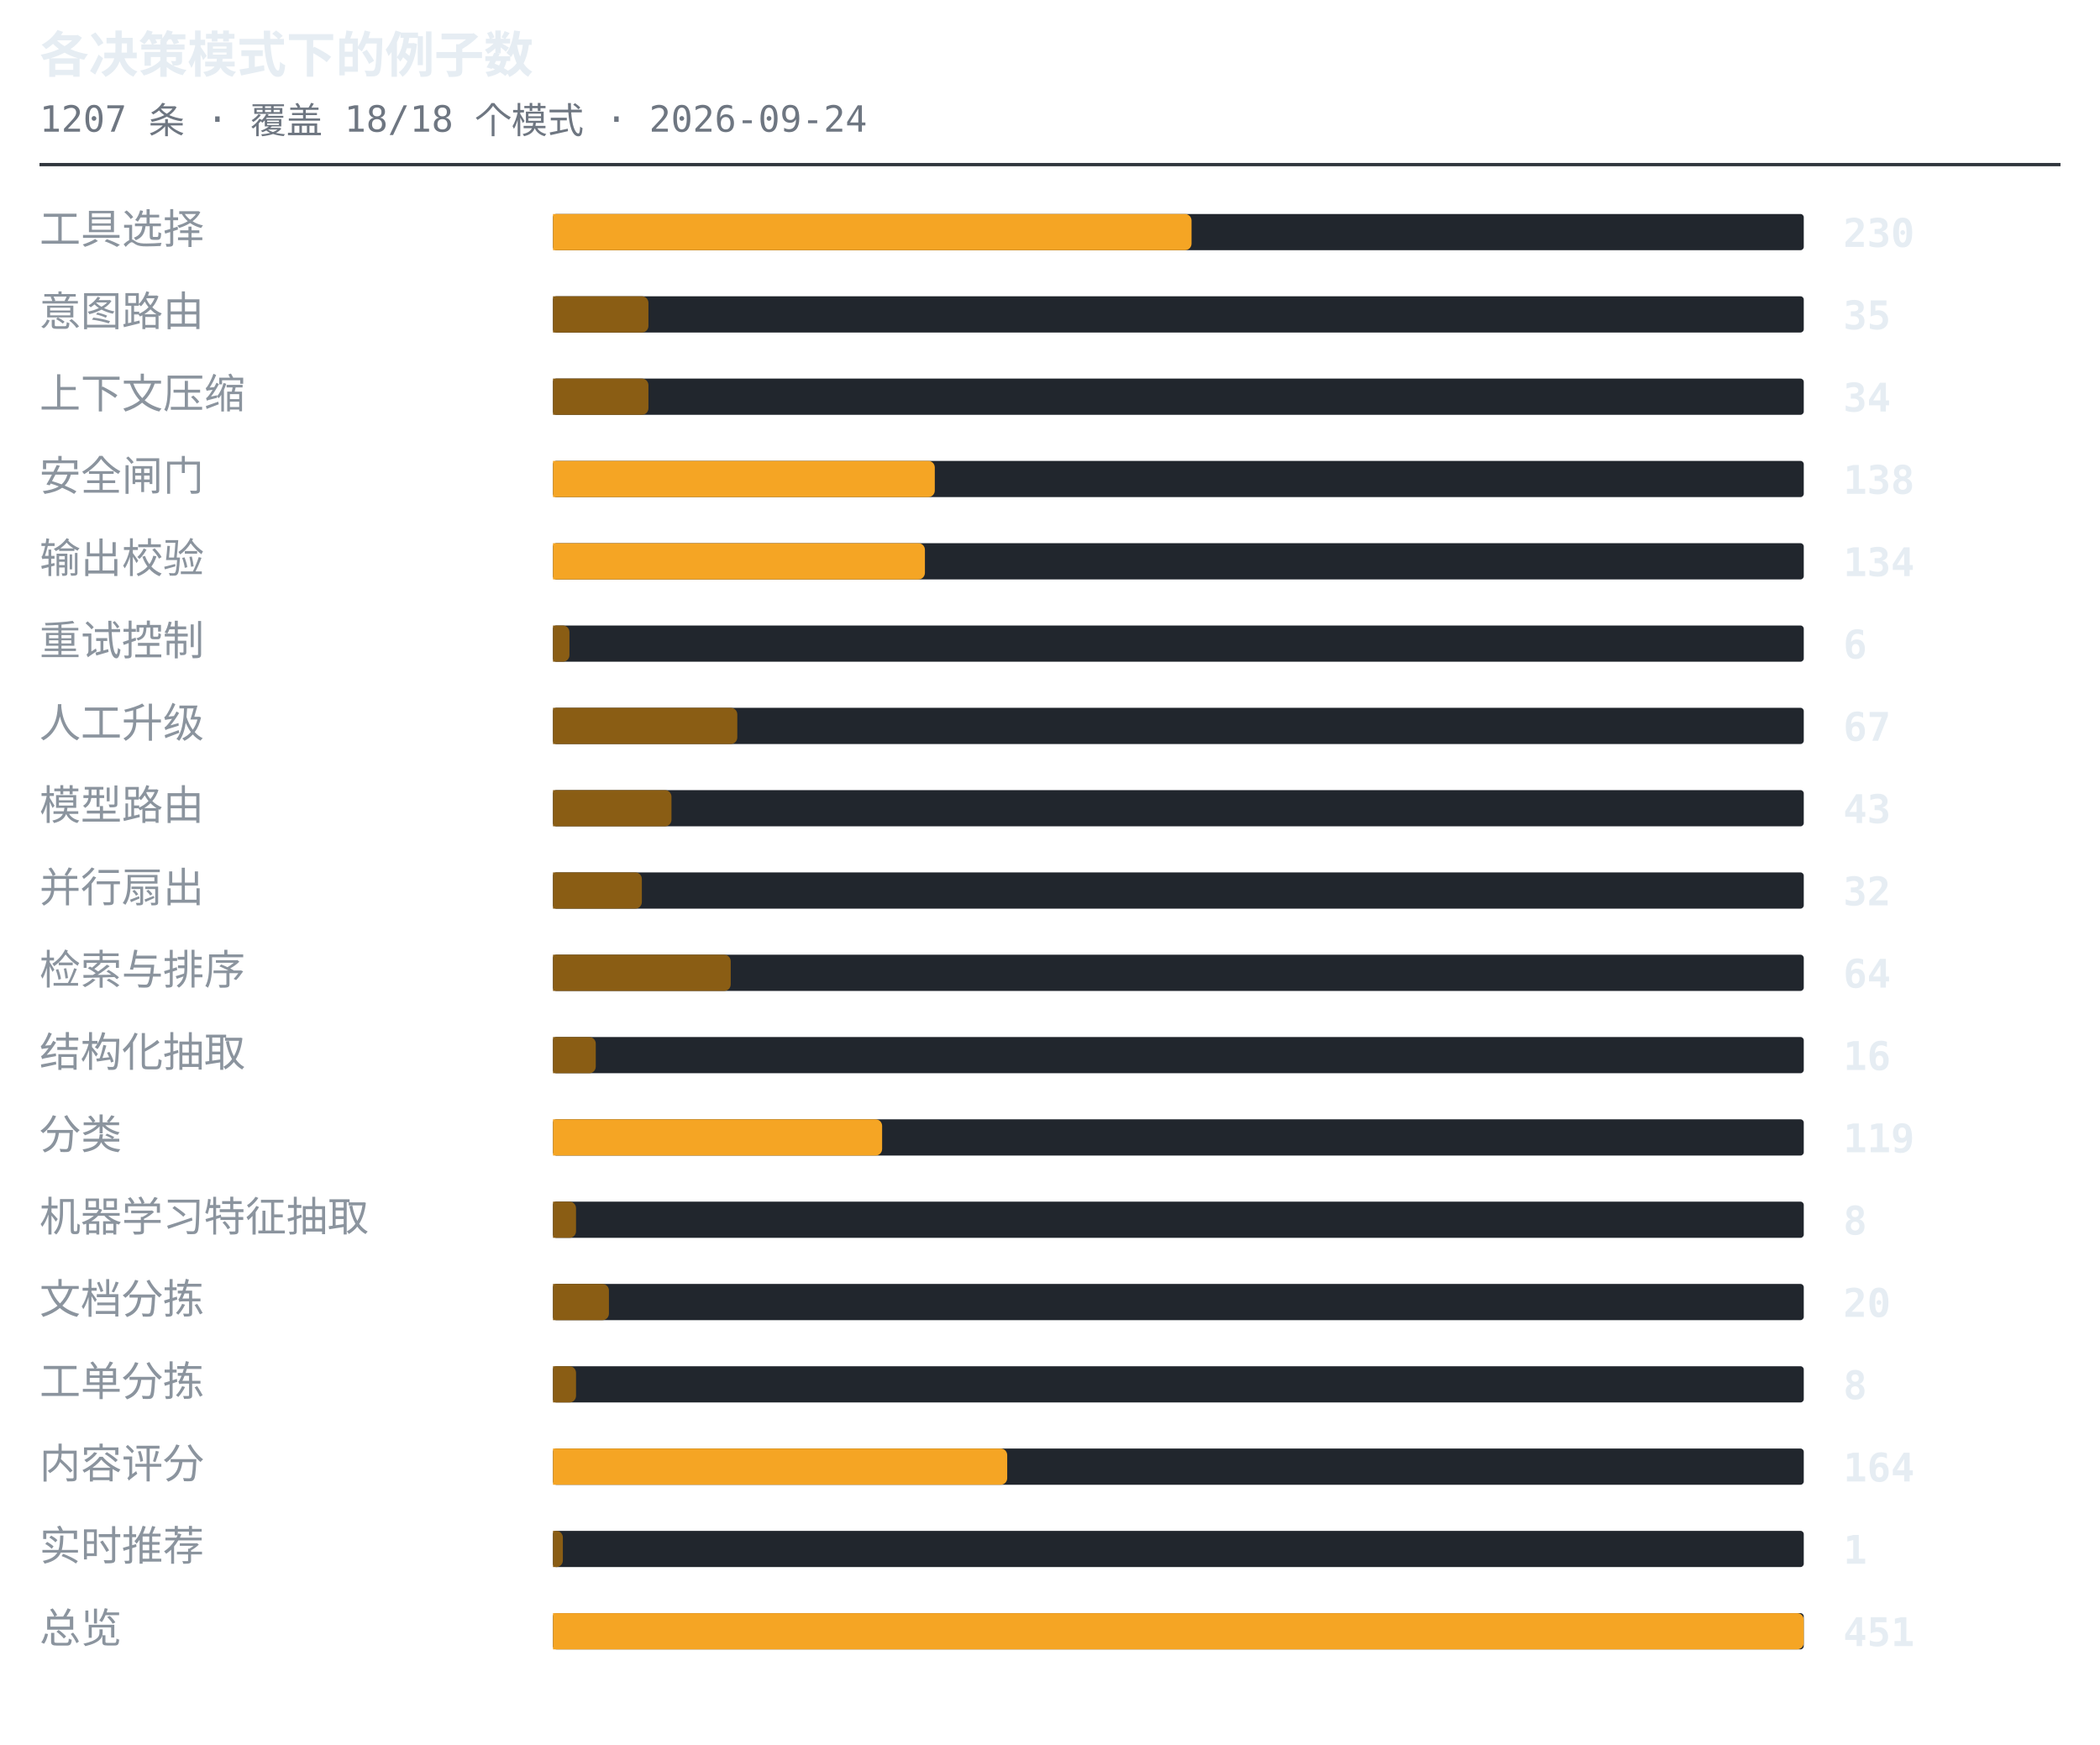
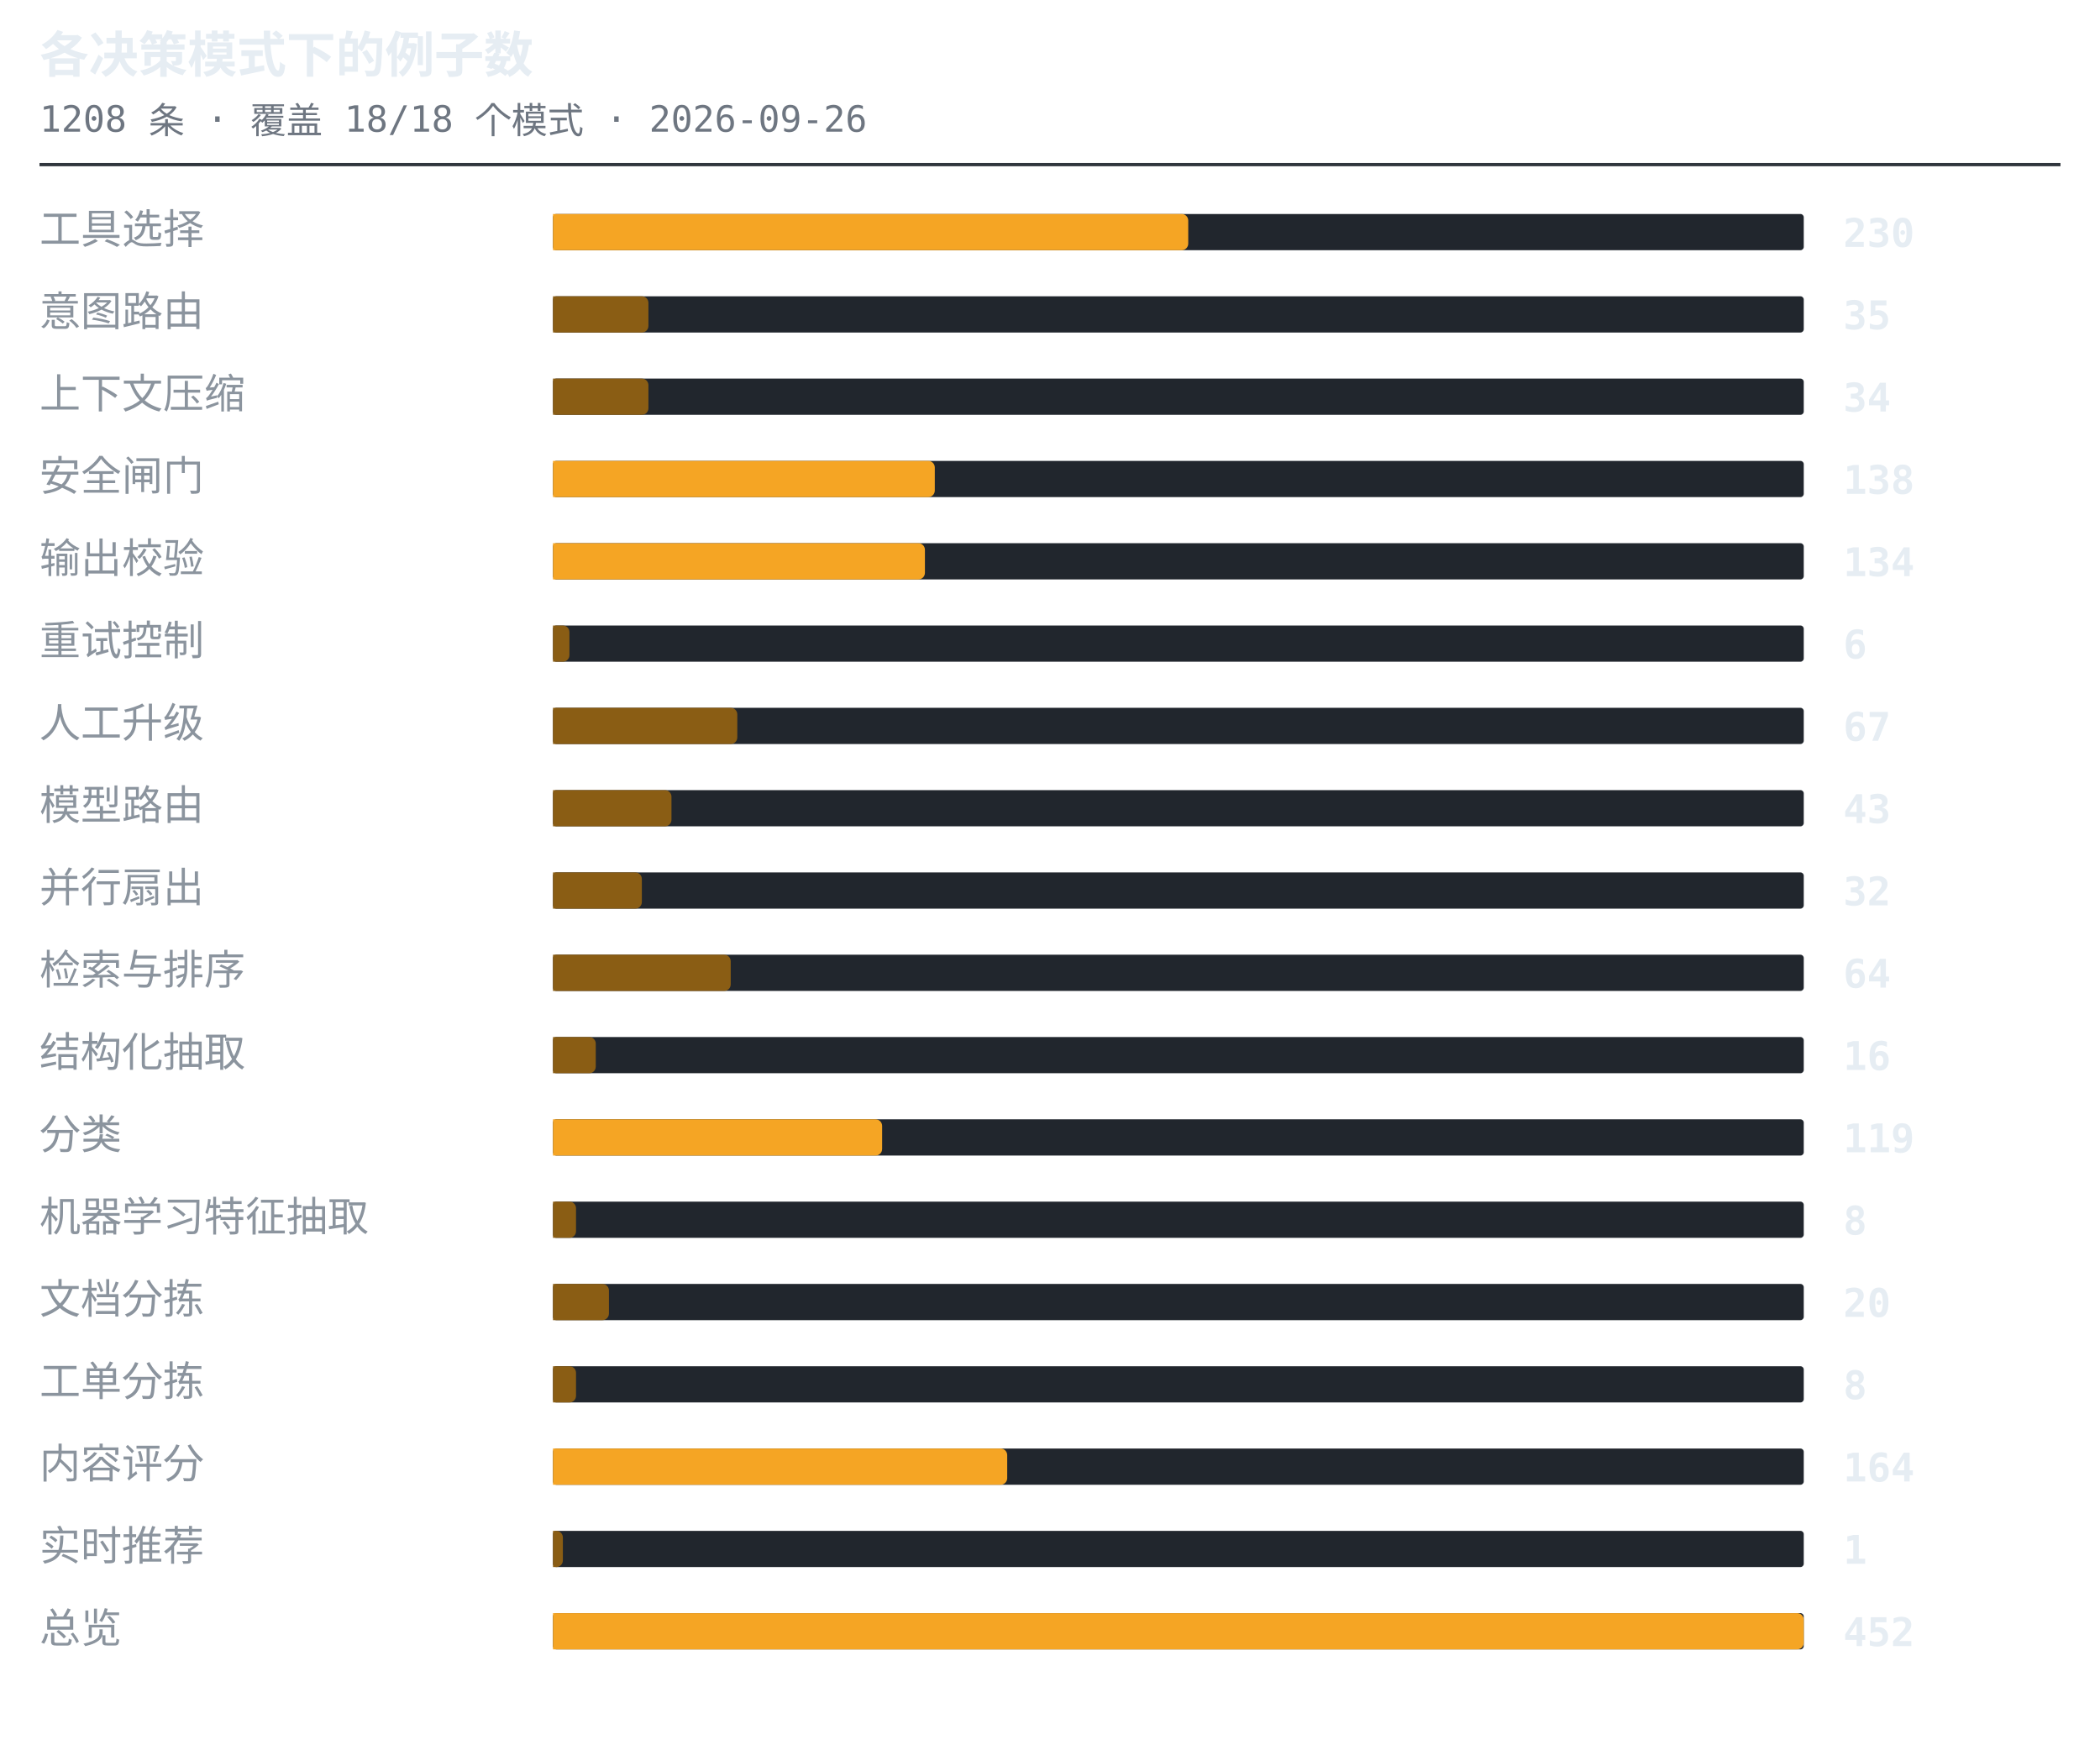
<svg xmlns="http://www.w3.org/2000/svg" width="638" height="530" viewBox="0 0 638 530" role="img" aria-label="各决策模式下的例子数">
  <style>.t{font:600 15px ui-monospace,SFMono-Regular,'SF Mono',Menlo,Consolas,monospace;fill:#e6edf3}.s{font:11px ui-monospace,SFMono-Regular,'SF Mono',Menlo,Consolas,monospace;fill:#6e7681}.l{font:12.5px -apple-system,BlinkMacSystemFont,'Segoe UI',Helvetica,Arial,sans-serif;fill:#8b949e}.n{font:600 12px ui-monospace,SFMono-Regular,'SF Mono',Menlo,Consolas,monospace;fill:#e6edf3}.g{font:italic 11px -apple-system,BlinkMacSystemFont,'Segoe UI',Helvetica,Arial,sans-serif;fill:#6e7681}</style>
  <text x="12" y="22" class="t">各决策模式下的例子数</text>
-   <text x="12" y="40" class="s">1207 条 · 覆盖 18/18 个模式 · 2026-09-24</text>
+   <text x="12" y="40" class="s">1208 条 · 覆盖 18/18 个模式 · 2026-09-26</text>
  <line x1="12" y1="50" x2="626" y2="50" stroke="#30363d" stroke-width="1" />
  <text x="12" y="74" class="l">工具选择</text>
  <rect x="168" y="65" width="380" height="11" rx="1" fill="#21262d" />
-   <path d="M168 65h192a2 2 0 0 1 2 2v7a2 2 0 0 1-2 2h-192z" fill="#f5a524" />
+   <path d="M168 65h191a2 2 0 0 1 2 2v7a2 2 0 0 1-2 2h-191z" fill="#f5a524" />
  <text x="560" y="75" class="n">230</text>
  <text x="12" y="99" class="l">意图路由</text>
  <rect x="168" y="90" width="380" height="11" rx="1" fill="#21262d" />
  <path d="M168 90h27a2 2 0 0 1 2 2v7a2 2 0 0 1-2 2h-27z" fill="#8a5d14" />
  <text x="560" y="100" class="n">35</text>
  <text x="12" y="124" class="l">上下文压缩</text>
  <rect x="168" y="115" width="380" height="11" rx="1" fill="#21262d" />
  <path d="M168 115h27a2 2 0 0 1 2 2v7a2 2 0 0 1-2 2h-27z" fill="#8a5d14" />
  <text x="560" y="125" class="n">34</text>
  <text x="12" y="149" class="l">安全闸门</text>
  <rect x="168" y="140" width="380" height="11" rx="1" fill="#21262d" />
  <path d="M168 140h114a2 2 0 0 1 2 2v7a2 2 0 0 1-2 2h-114z" fill="#f5a524" />
  <text x="560" y="150" class="n">138</text>
  <text x="12" y="174" class="l">输出校验</text>
  <rect x="168" y="165" width="380" height="11" rx="1" fill="#21262d" />
  <path d="M168 165h111a2 2 0 0 1 2 2v7a2 2 0 0 1-2 2h-111z" fill="#f5a524" />
  <text x="560" y="175" class="n">134</text>
  <text x="12" y="199" class="l">重试控制</text>
  <rect x="168" y="190" width="380" height="11" rx="1" fill="#21262d" />
  <path d="M168 190h3a2 2 0 0 1 2 2v7a2 2 0 0 1-2 2h-3z" fill="#8a5d14" />
  <text x="560" y="200" class="n">6</text>
  <text x="12" y="224" class="l">人工升级</text>
  <rect x="168" y="215" width="380" height="11" rx="1" fill="#21262d" />
  <path d="M168 215h54a2 2 0 0 1 2 2v7a2 2 0 0 1-2 2h-54z" fill="#8a5d14" />
  <text x="560" y="225" class="n">67</text>
  <text x="12" y="249" class="l">模型路由</text>
  <rect x="168" y="240" width="380" height="11" rx="1" fill="#21262d" />
  <path d="M168 240h34a2 2 0 0 1 2 2v7a2 2 0 0 1-2 2h-34z" fill="#8a5d14" />
  <text x="560" y="250" class="n">43</text>
  <text x="12" y="274" class="l">并行扇出</text>
  <rect x="168" y="265" width="380" height="11" rx="1" fill="#21262d" />
  <path d="M168 265h25a2 2 0 0 1 2 2v7a2 2 0 0 1-2 2h-25z" fill="#8a5d14" />
  <text x="560" y="275" class="n">32</text>
  <text x="12" y="299" class="l">检索与排序</text>
  <rect x="168" y="290" width="380" height="11" rx="1" fill="#21262d" />
  <path d="M168 290h52a2 2 0 0 1 2 2v7a2 2 0 0 1-2 2h-52z" fill="#8a5d14" />
  <text x="560" y="300" class="n">64</text>
  <text x="12" y="324" class="l">结构化抽取</text>
  <rect x="168" y="315" width="380" height="11" rx="1" fill="#21262d" />
  <path d="M168 315h11a2 2 0 0 1 2 2v7a2 2 0 0 1-2 2h-11z" fill="#8a5d14" />
  <text x="560" y="325" class="n">16</text>
  <text x="12" y="349" class="l">分类</text>
  <rect x="168" y="340" width="380" height="11" rx="1" fill="#21262d" />
  <path d="M168 340h98a2 2 0 0 1 2 2v7a2 2 0 0 1-2 2h-98z" fill="#f5a524" />
  <text x="560" y="350" class="n">119</text>
  <text x="12" y="374" class="l">机器学习特征抽取</text>
  <rect x="168" y="365" width="380" height="11" rx="1" fill="#21262d" />
  <path d="M168 365h5a2 2 0 0 1 2 2v7a2 2 0 0 1-2 2h-5z" fill="#8a5d14" />
  <text x="560" y="375" class="n">8</text>
  <text x="12" y="399" class="l">文档分拣</text>
  <rect x="168" y="390" width="380" height="11" rx="1" fill="#21262d" />
  <path d="M168 390h15a2 2 0 0 1 2 2v7a2 2 0 0 1-2 2h-15z" fill="#8a5d14" />
  <text x="560" y="400" class="n">20</text>
  <text x="12" y="424" class="l">工单分拣</text>
  <rect x="168" y="415" width="380" height="11" rx="1" fill="#21262d" />
  <path d="M168 415h5a2 2 0 0 1 2 2v7a2 2 0 0 1-2 2h-5z" fill="#8a5d14" />
  <text x="560" y="425" class="n">8</text>
  <text x="12" y="449" class="l">内容评分</text>
  <rect x="168" y="440" width="380" height="11" rx="1" fill="#21262d" />
  <path d="M168 440h136a2 2 0 0 1 2 2v7a2 2 0 0 1-2 2h-136z" fill="#f5a524" />
  <text x="560" y="450" class="n">164</text>
  <text x="12" y="474" class="l">实时推荐</text>
  <rect x="168" y="465" width="380" height="11" rx="1" fill="#21262d" />
  <path d="M168 465h1a2 2 0 0 1 2 2v7a2 2 0 0 1-2 2h-1z" fill="#8a5d14" />
  <text x="560" y="475" class="n">1</text>
  <text x="12" y="499" class="l">总览</text>
  <rect x="168" y="490" width="380" height="11" rx="1" fill="#21262d" />
  <path d="M168 490h378a2 2 0 0 1 2 2v7a2 2 0 0 1-2 2h-378z" fill="#f5a524" />
-   <text x="560" y="500" class="n">451</text>
+   <text x="560" y="500" class="n">452</text>
</svg>
